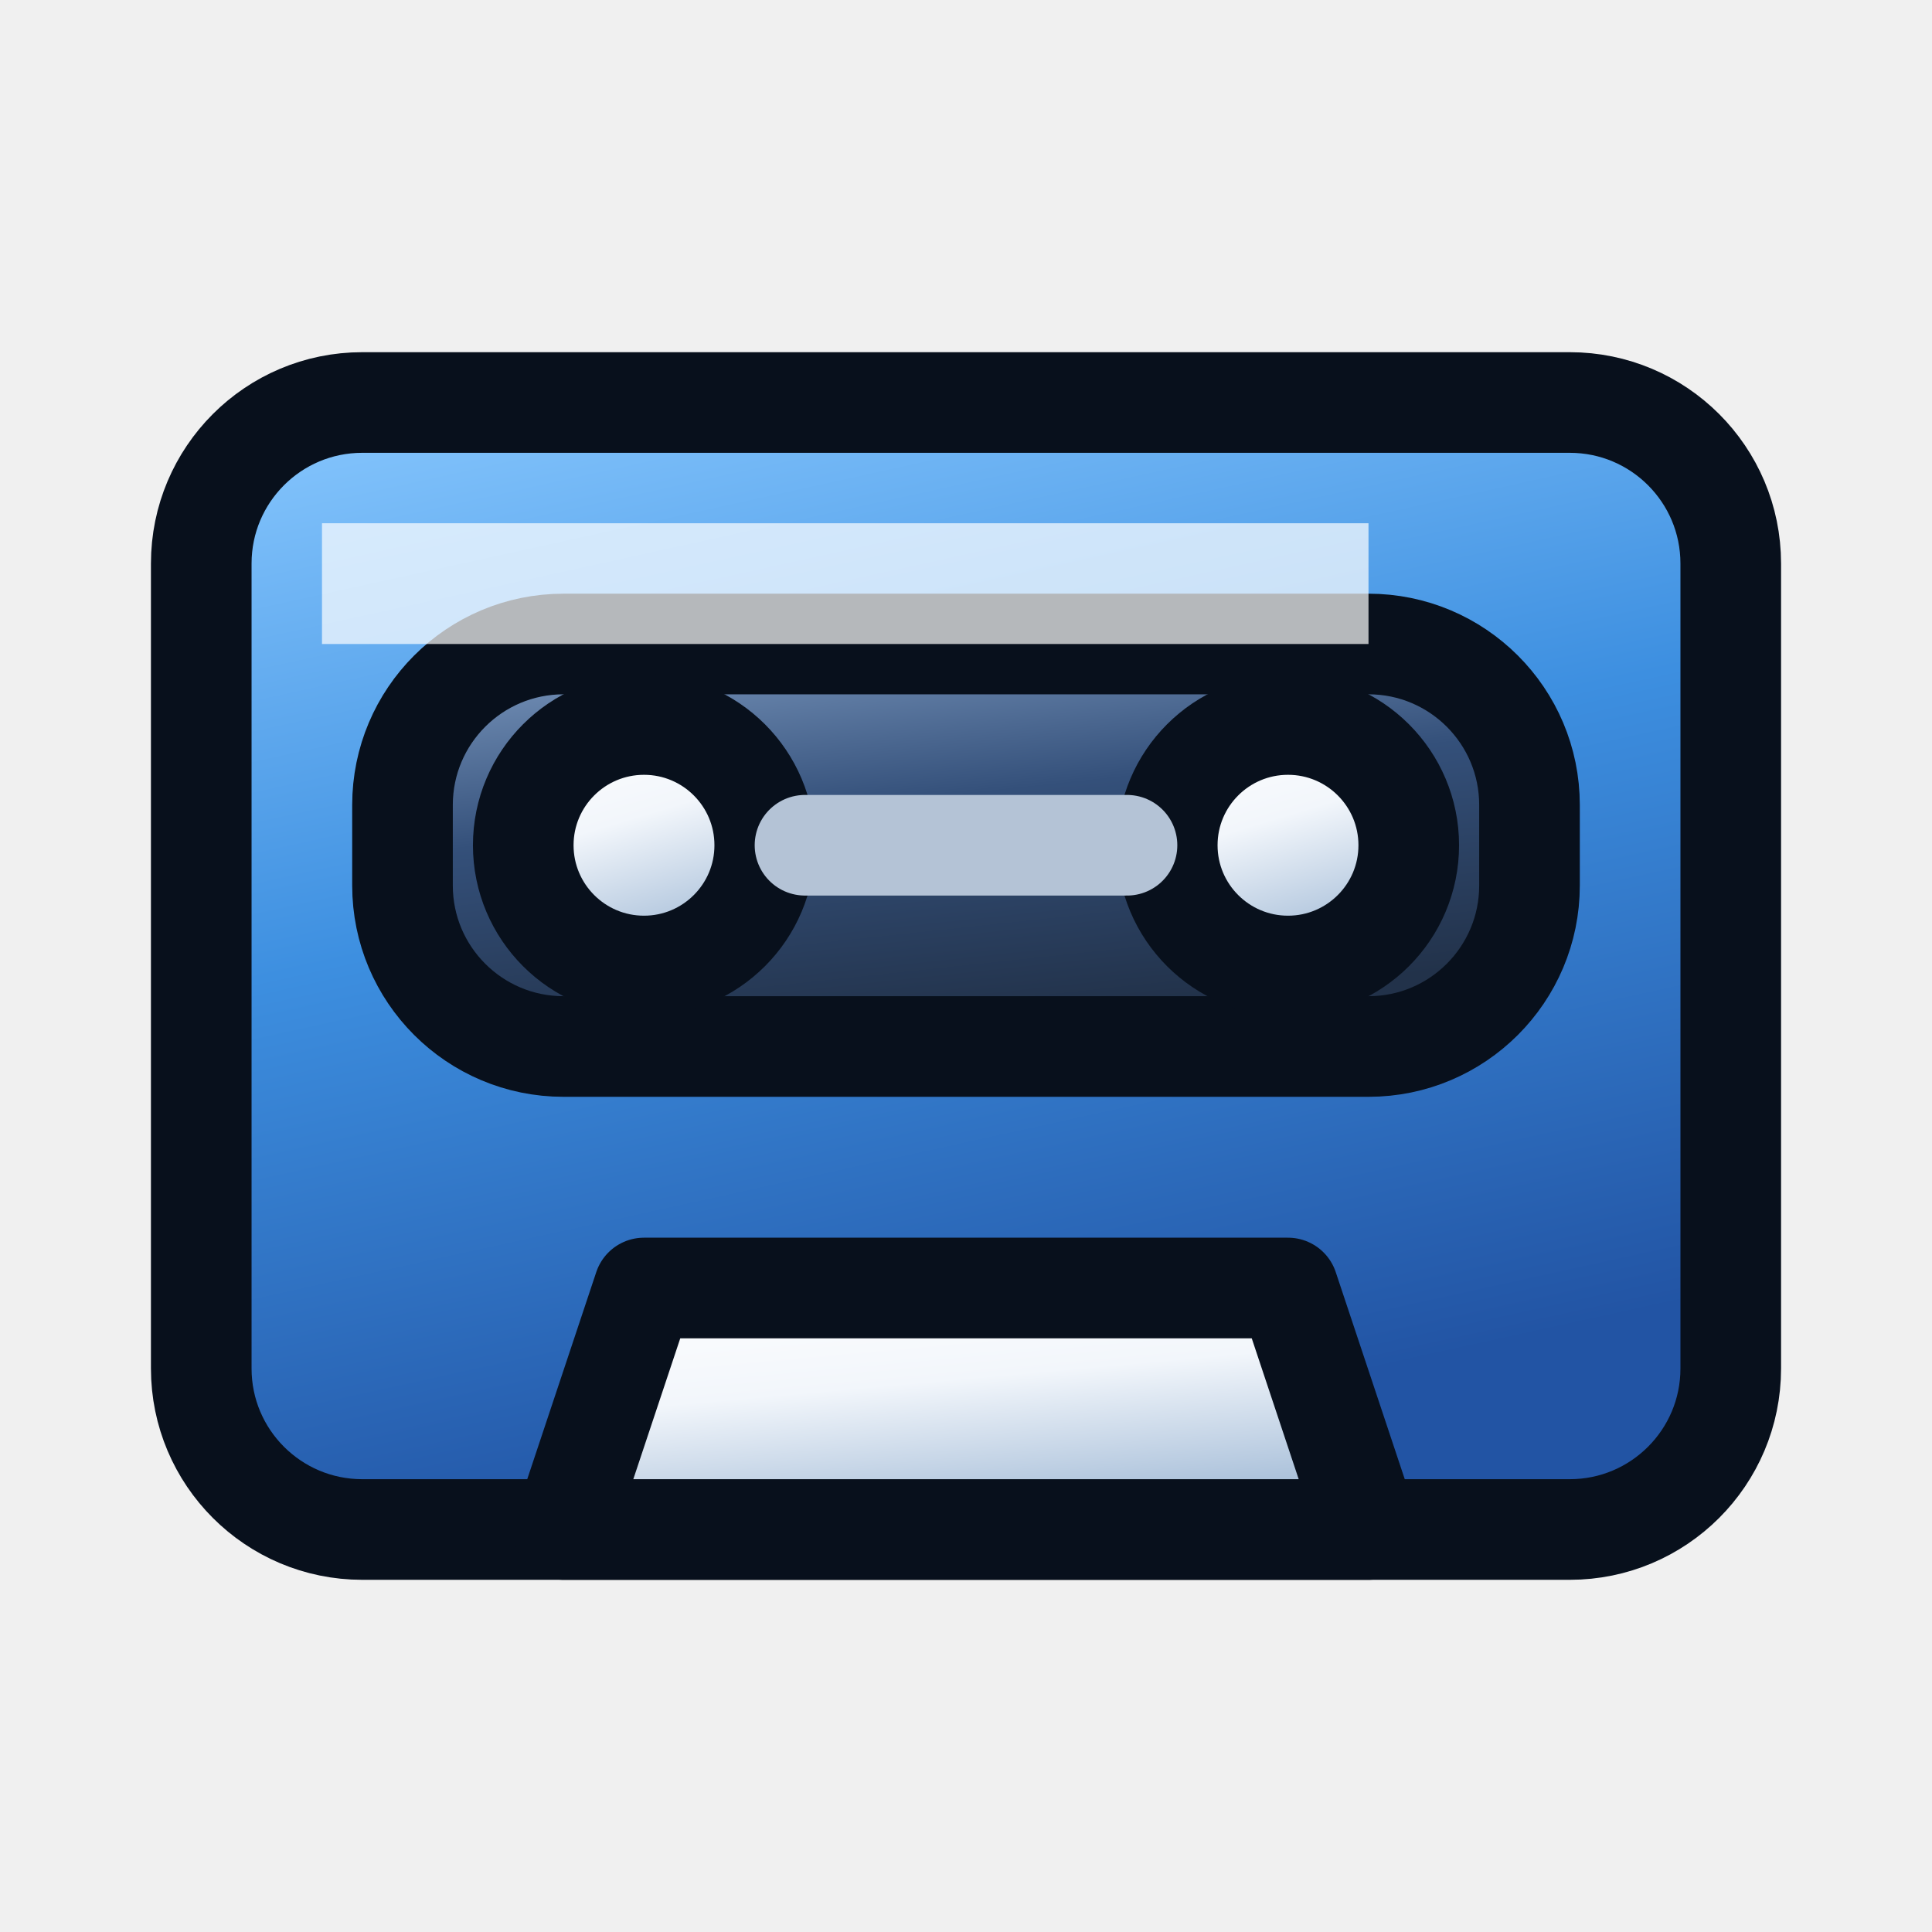
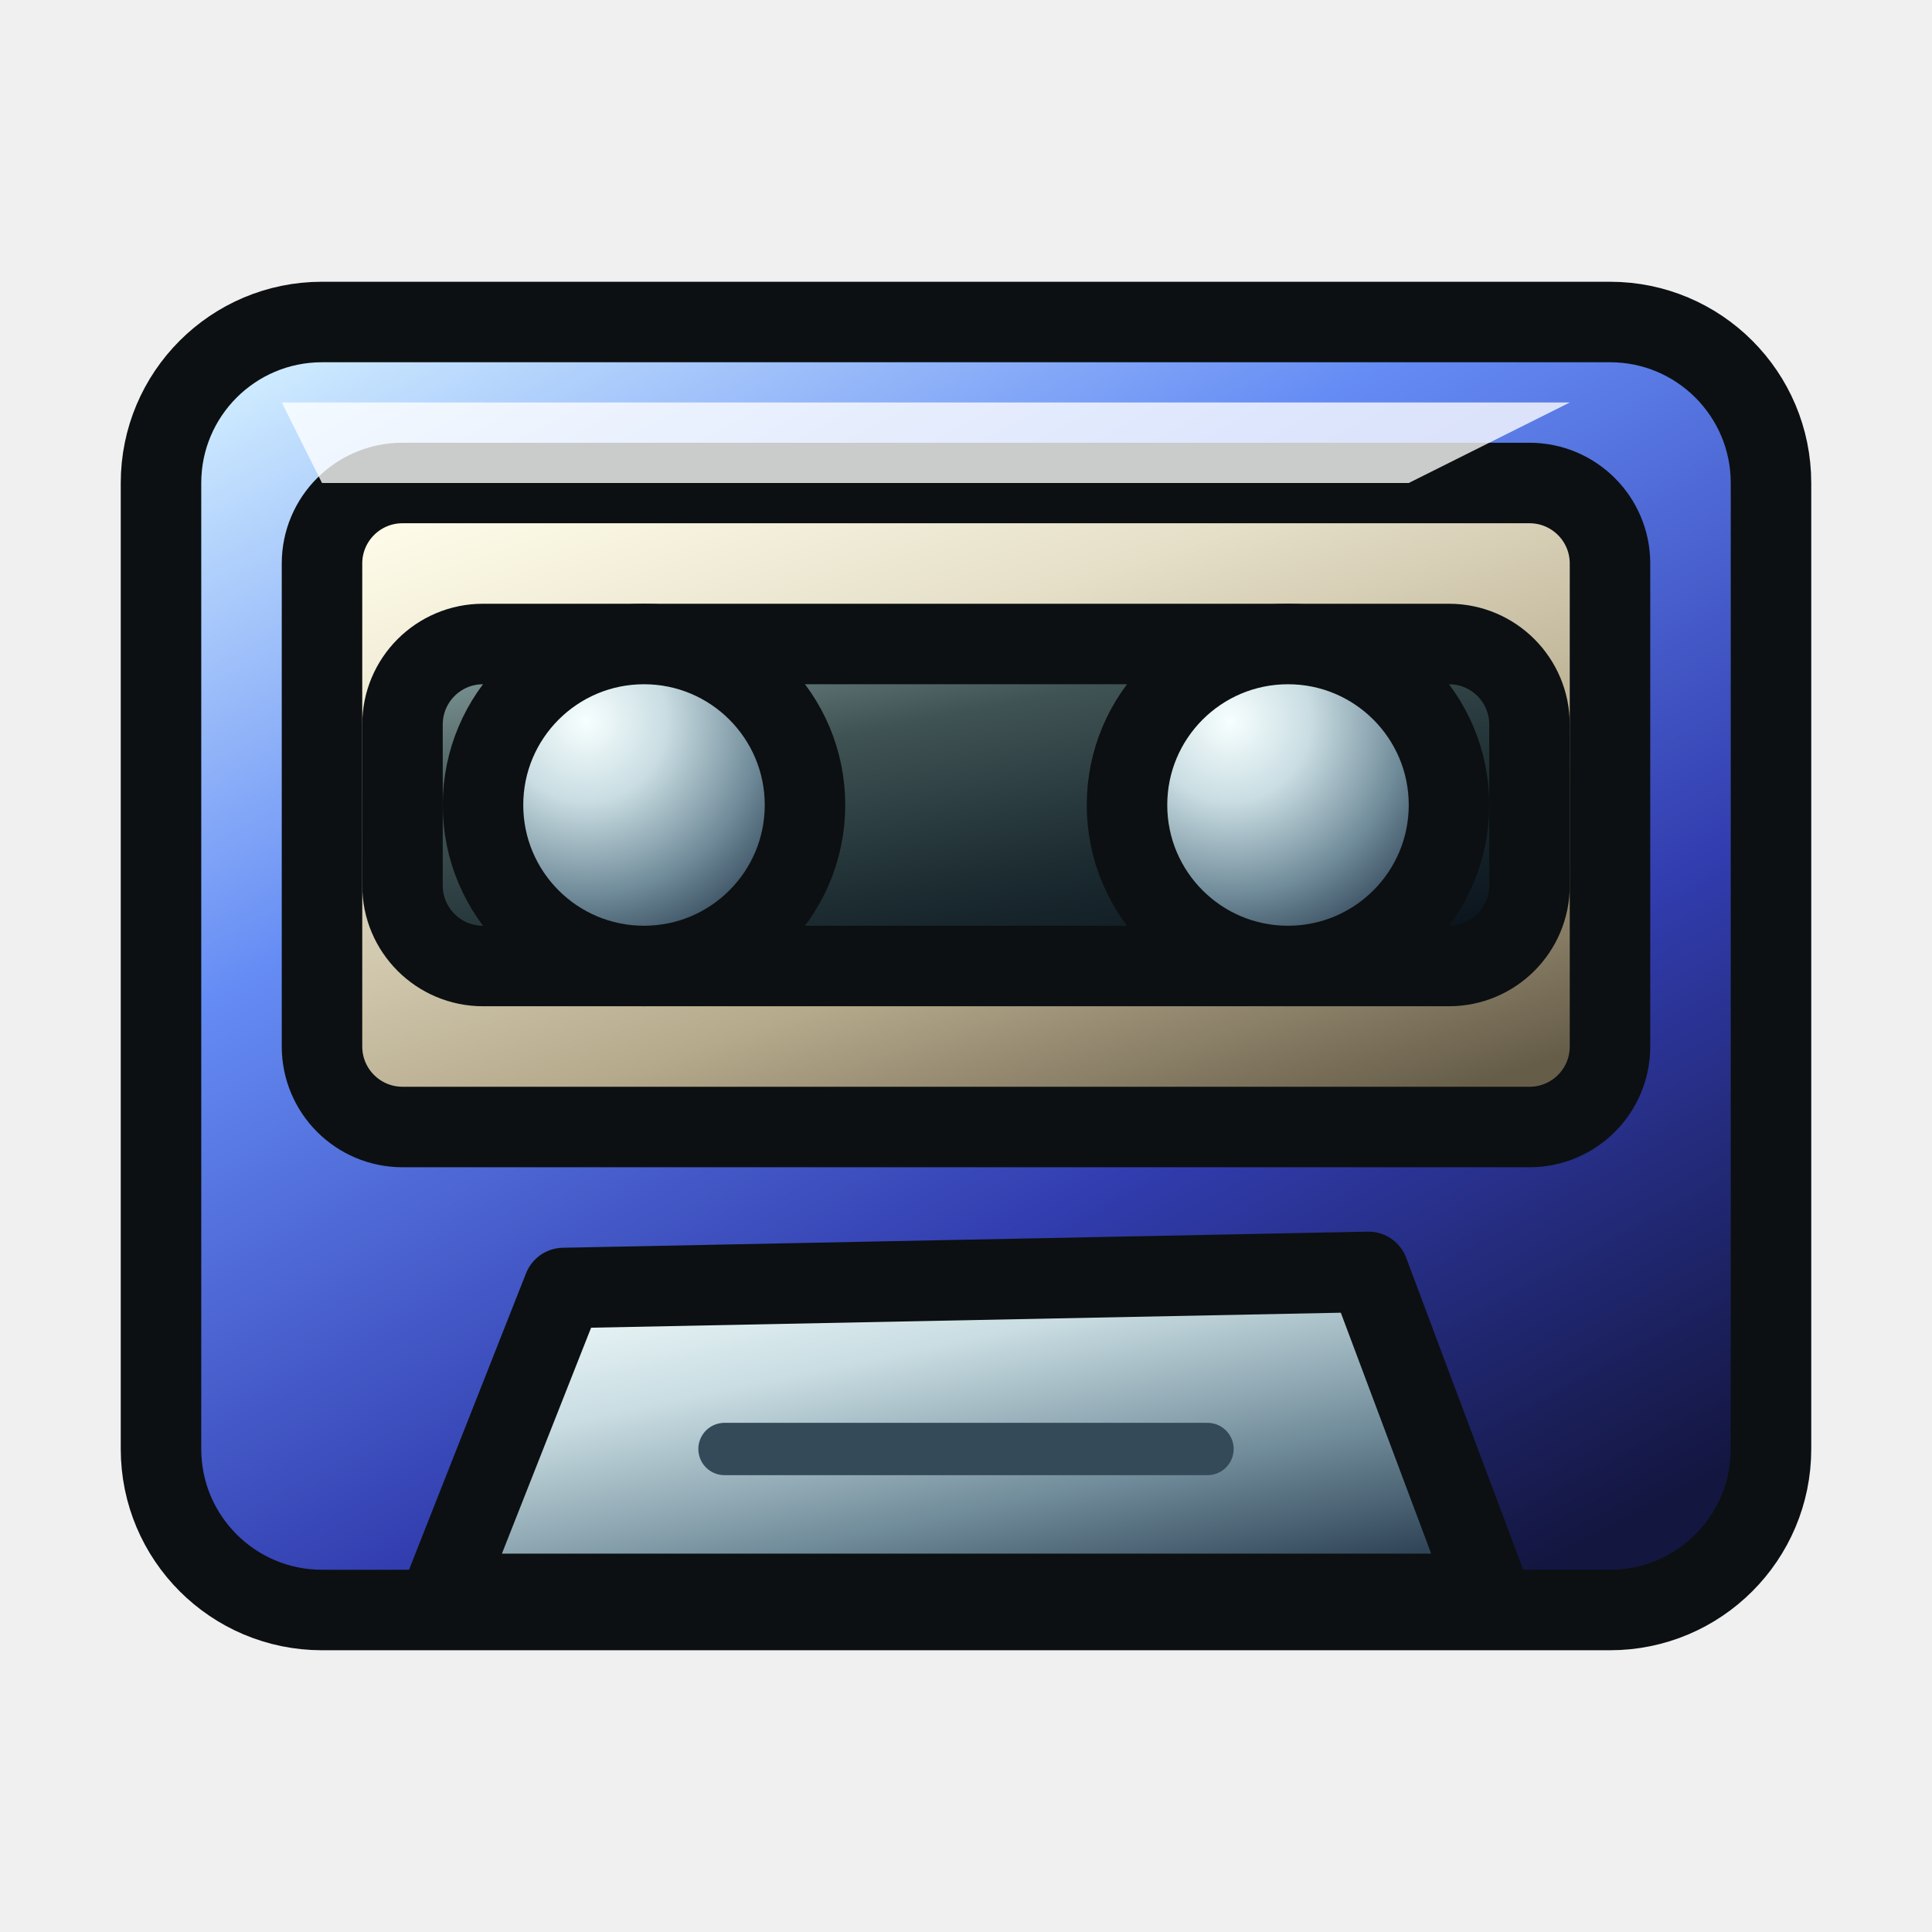
<svg xmlns="http://www.w3.org/2000/svg" viewBox="0 0 24 24">
  <defs>
-     <linearGradient id="cassette-g1" x1="0" y1="0" x2="0.3" y2="1">
-       <stop offset="0" stop-color="#8ac9ff" />
-       <stop offset="0.48" stop-color="#3d8fe0" />
-       <stop offset="1" stop-color="#2254a4" />
+     <linearGradient id="cassette-blue-l" x1="12%" y1="0%" x2="80%" y2="100%">
+       <stop offset="0" stop-color="#d0edff" />
+       <stop offset=".32" stop-color="#658cf4" />
+       <stop offset=".68" stop-color="#313cad" />
+       <stop offset="1" stop-color="#13163f" />
    </linearGradient>
-     <linearGradient id="cassette-g2" x1="0" y1="0" x2="0.3" y2="1">
-       <stop offset="0" stop-color="#829fc5" />
-       <stop offset="0.48" stop-color="#34507a" />
-       <stop offset="1" stop-color="#22324a" />
+     <linearGradient id="cassette-marble-l" x1="12%" y1="0%" x2="80%" y2="100%">
+       <stop offset="0" stop-color="#fffdea" />
+       <stop offset=".32" stop-color="#e5dfc8" />
+       <stop offset=".68" stop-color="#b6aa8c" />
+       <stop offset="1" stop-color="#665d49" />
    </linearGradient>
-     <linearGradient id="cassette-g3" x1="0" y1="0" x2="0.3" y2="1">
-       <stop offset="0" stop-color="#ffffff" />
-       <stop offset="0.48" stop-color="#f2f6fb" />
-       <stop offset="1" stop-color="#a8bfd9" />
+     <linearGradient id="cassette-dark-l" x1="12%" y1="0%" x2="80%" y2="100%">
+       <stop offset="0" stop-color="#829a9a" />
+       <stop offset=".32" stop-color="#405354" />
+       <stop offset=".68" stop-color="#1c2c31" />
+       <stop offset="1" stop-color="#0a131c" />
+     </linearGradient>
+     <radialGradient id="cassette-silver-r" cx="32%" cy="24%" r="78%">
+       <stop offset="0" stop-color="#f7ffff" />
+       <stop offset=".32" stop-color="#c9dde2" />
+       <stop offset=".68" stop-color="#728d9b" />
+       <stop offset="1" stop-color="#293e51" />
+     </radialGradient>
+     <linearGradient id="cassette-silver-l" x1="12%" y1="0%" x2="80%" y2="100%">
+       <stop offset="0" stop-color="#f7ffff" />
+       <stop offset=".32" stop-color="#c9dde2" />
+       <stop offset=".68" stop-color="#728d9b" />
+       <stop offset="1" stop-color="#293e51" />
    </linearGradient>
  </defs>
-   <g stroke="#08101c" stroke-width="1.25" stroke-linejoin="round" stroke-linecap="round">
-     <rect x="2.5" y="5" width="19" height="14" rx="2" fill="url(#cassette-g1)" />
-     <rect x="5" y="8" width="14" height="5" rx="2" fill="url(#cassette-g2)" />
-     <circle cx="8" cy="10.5" r="1.5" fill="url(#cassette-g3)" />
-     <circle cx="16" cy="10.5" r="1.5" fill="url(#cassette-g3)" />
-     <path d="M10 10.5h4" fill="none" stroke="#b4c3d6" />
-     <path d="m8 16-1 3h10l-1-3Z" fill="url(#cassette-g3)" />
-     <path d="M4 6.5h13V8H4Z" fill="#ffffff" opacity="0.7" stroke="none" />
+   <g stroke="#0c1012" stroke-width="1" stroke-linejoin="round" stroke-linecap="round">
+     <rect x="2" y="4" width="20" height="16" rx="2" fill="url(#cassette-blue-l)" />
+     <rect x="4" y="6" width="16" height="8" rx="1" fill="url(#cassette-marble-l)" />
+     <rect x="5" y="8" width="14" height="4" rx="1" fill="url(#cassette-dark-l)" />
+     <ellipse cx="8" cy="10" rx="2" ry="2" fill="url(#cassette-silver-r)" />
+     <ellipse cx="16" cy="10" rx="2" ry="2" fill="url(#cassette-silver-r)" />
+     <path d="m7 16 10-.2 1.5 4h-13Z" fill="url(#cassette-silver-l)" />
+     <path d="M9 18h6" fill="none" stroke="#344a58" stroke-width="0.65" opacity="1" />
+     <path d="M3.5 5h16l-2 1H4Z" fill="#fff" opacity=".78" stroke="none" />
  </g>
</svg>
